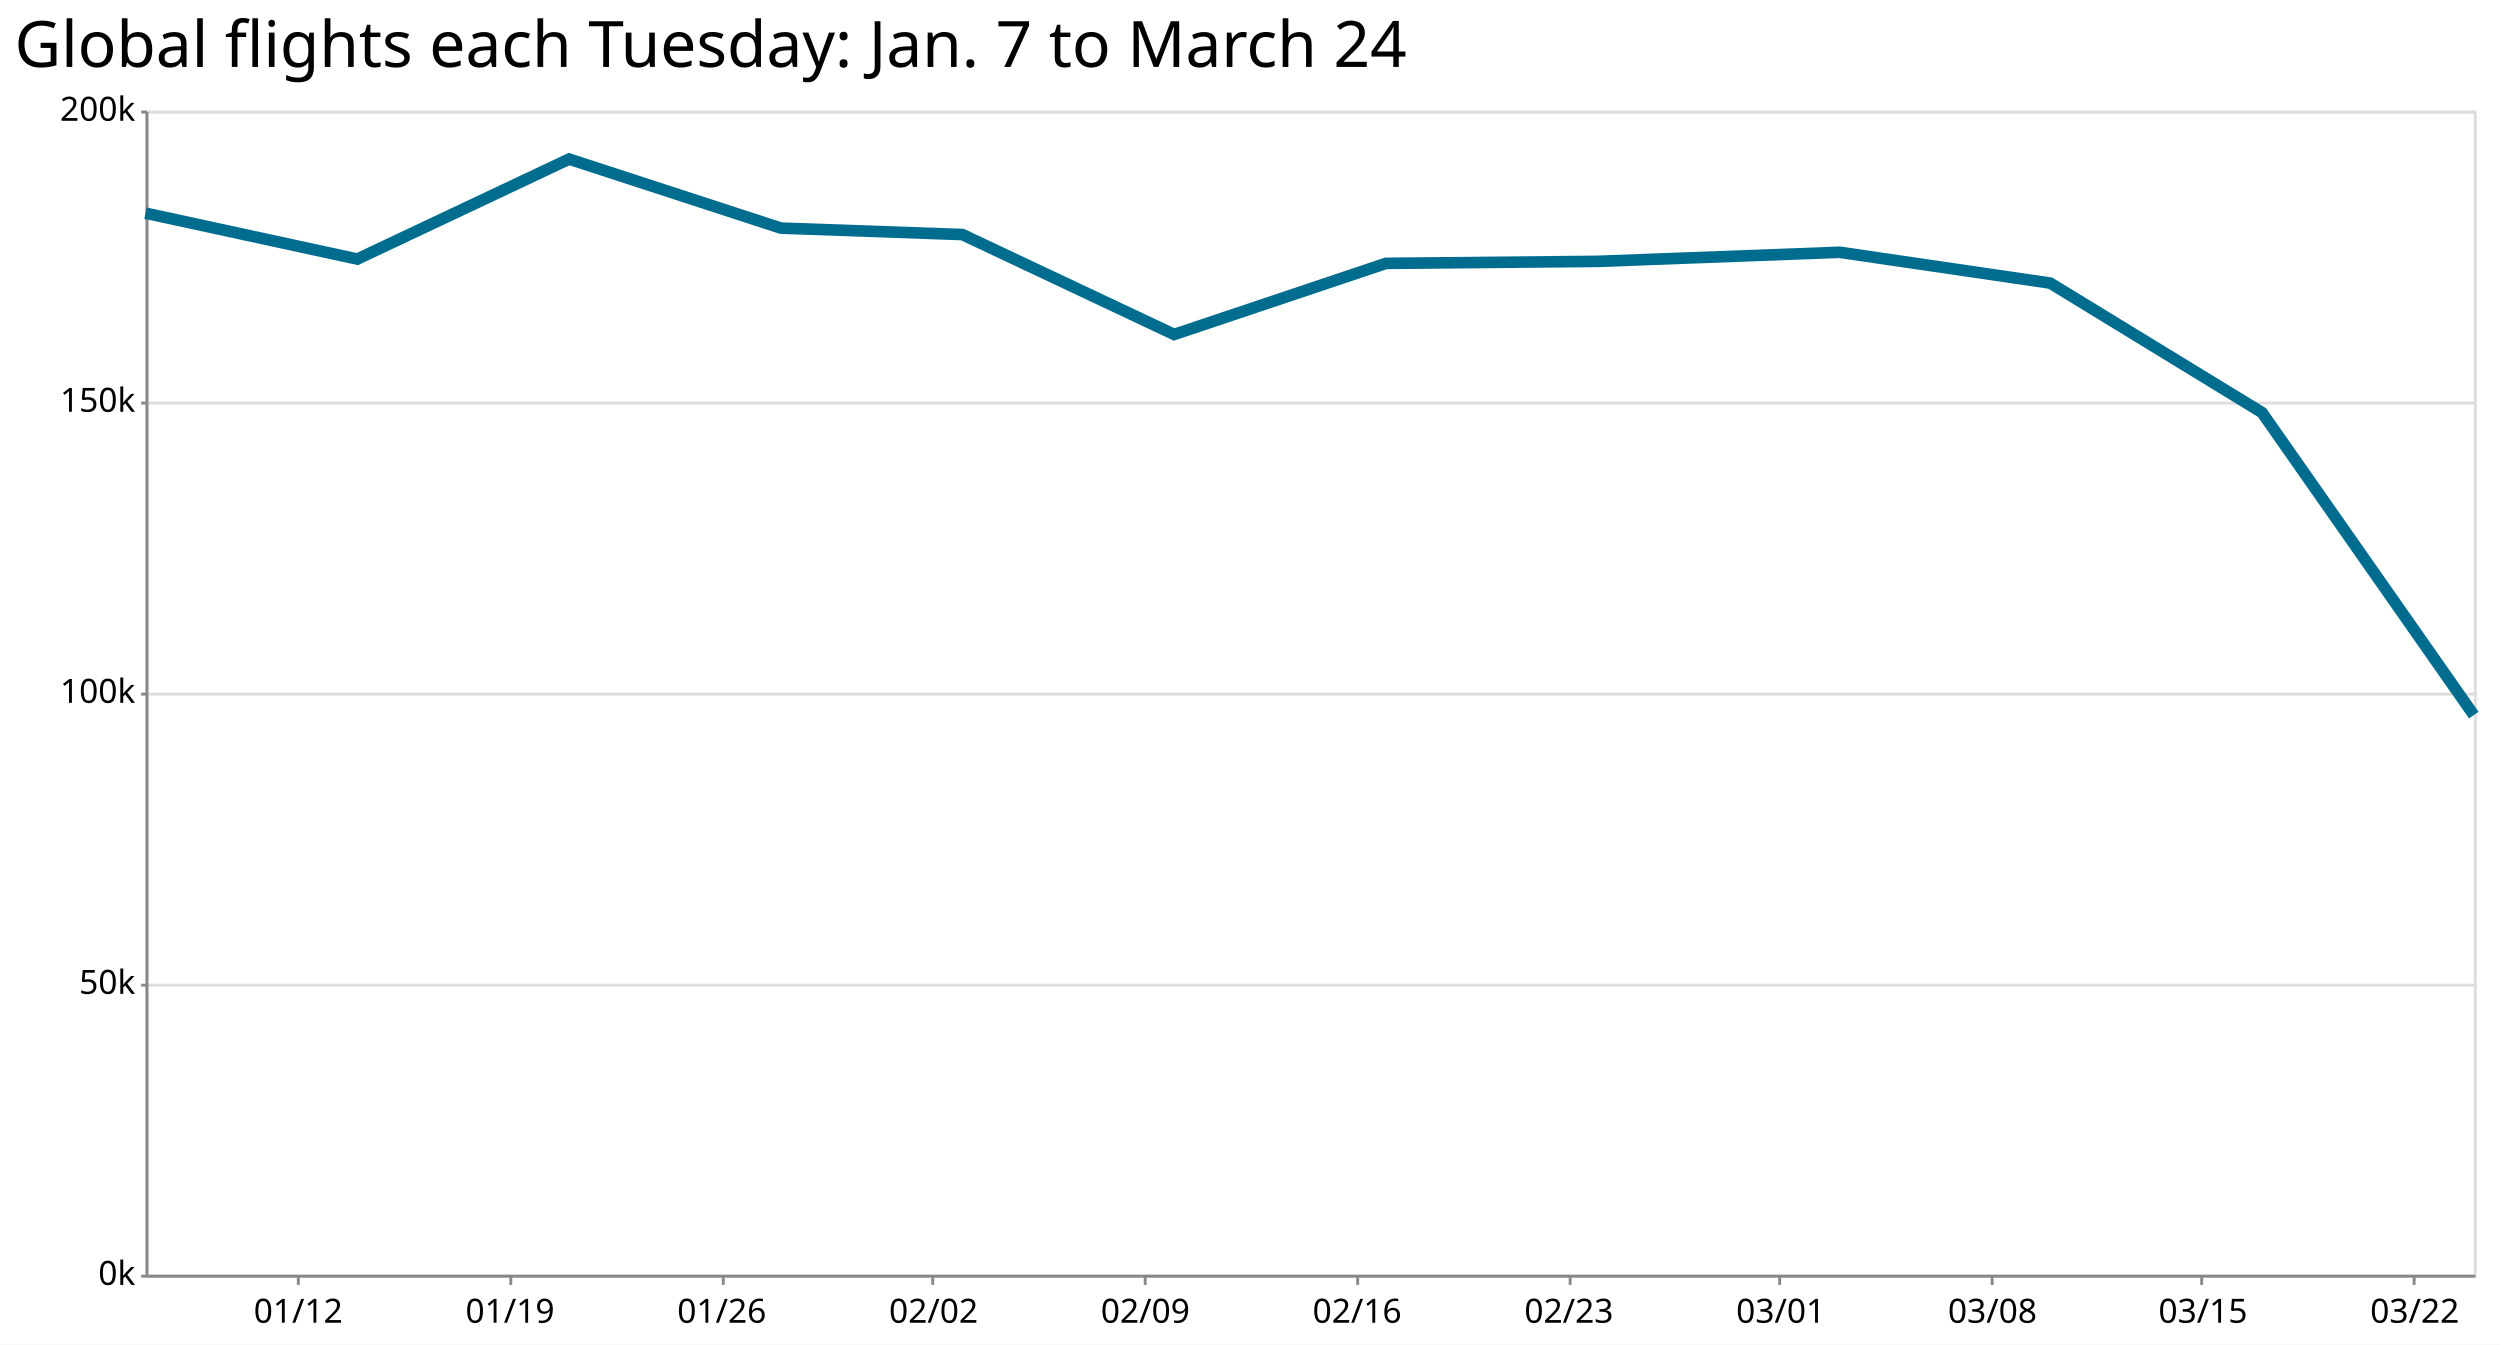
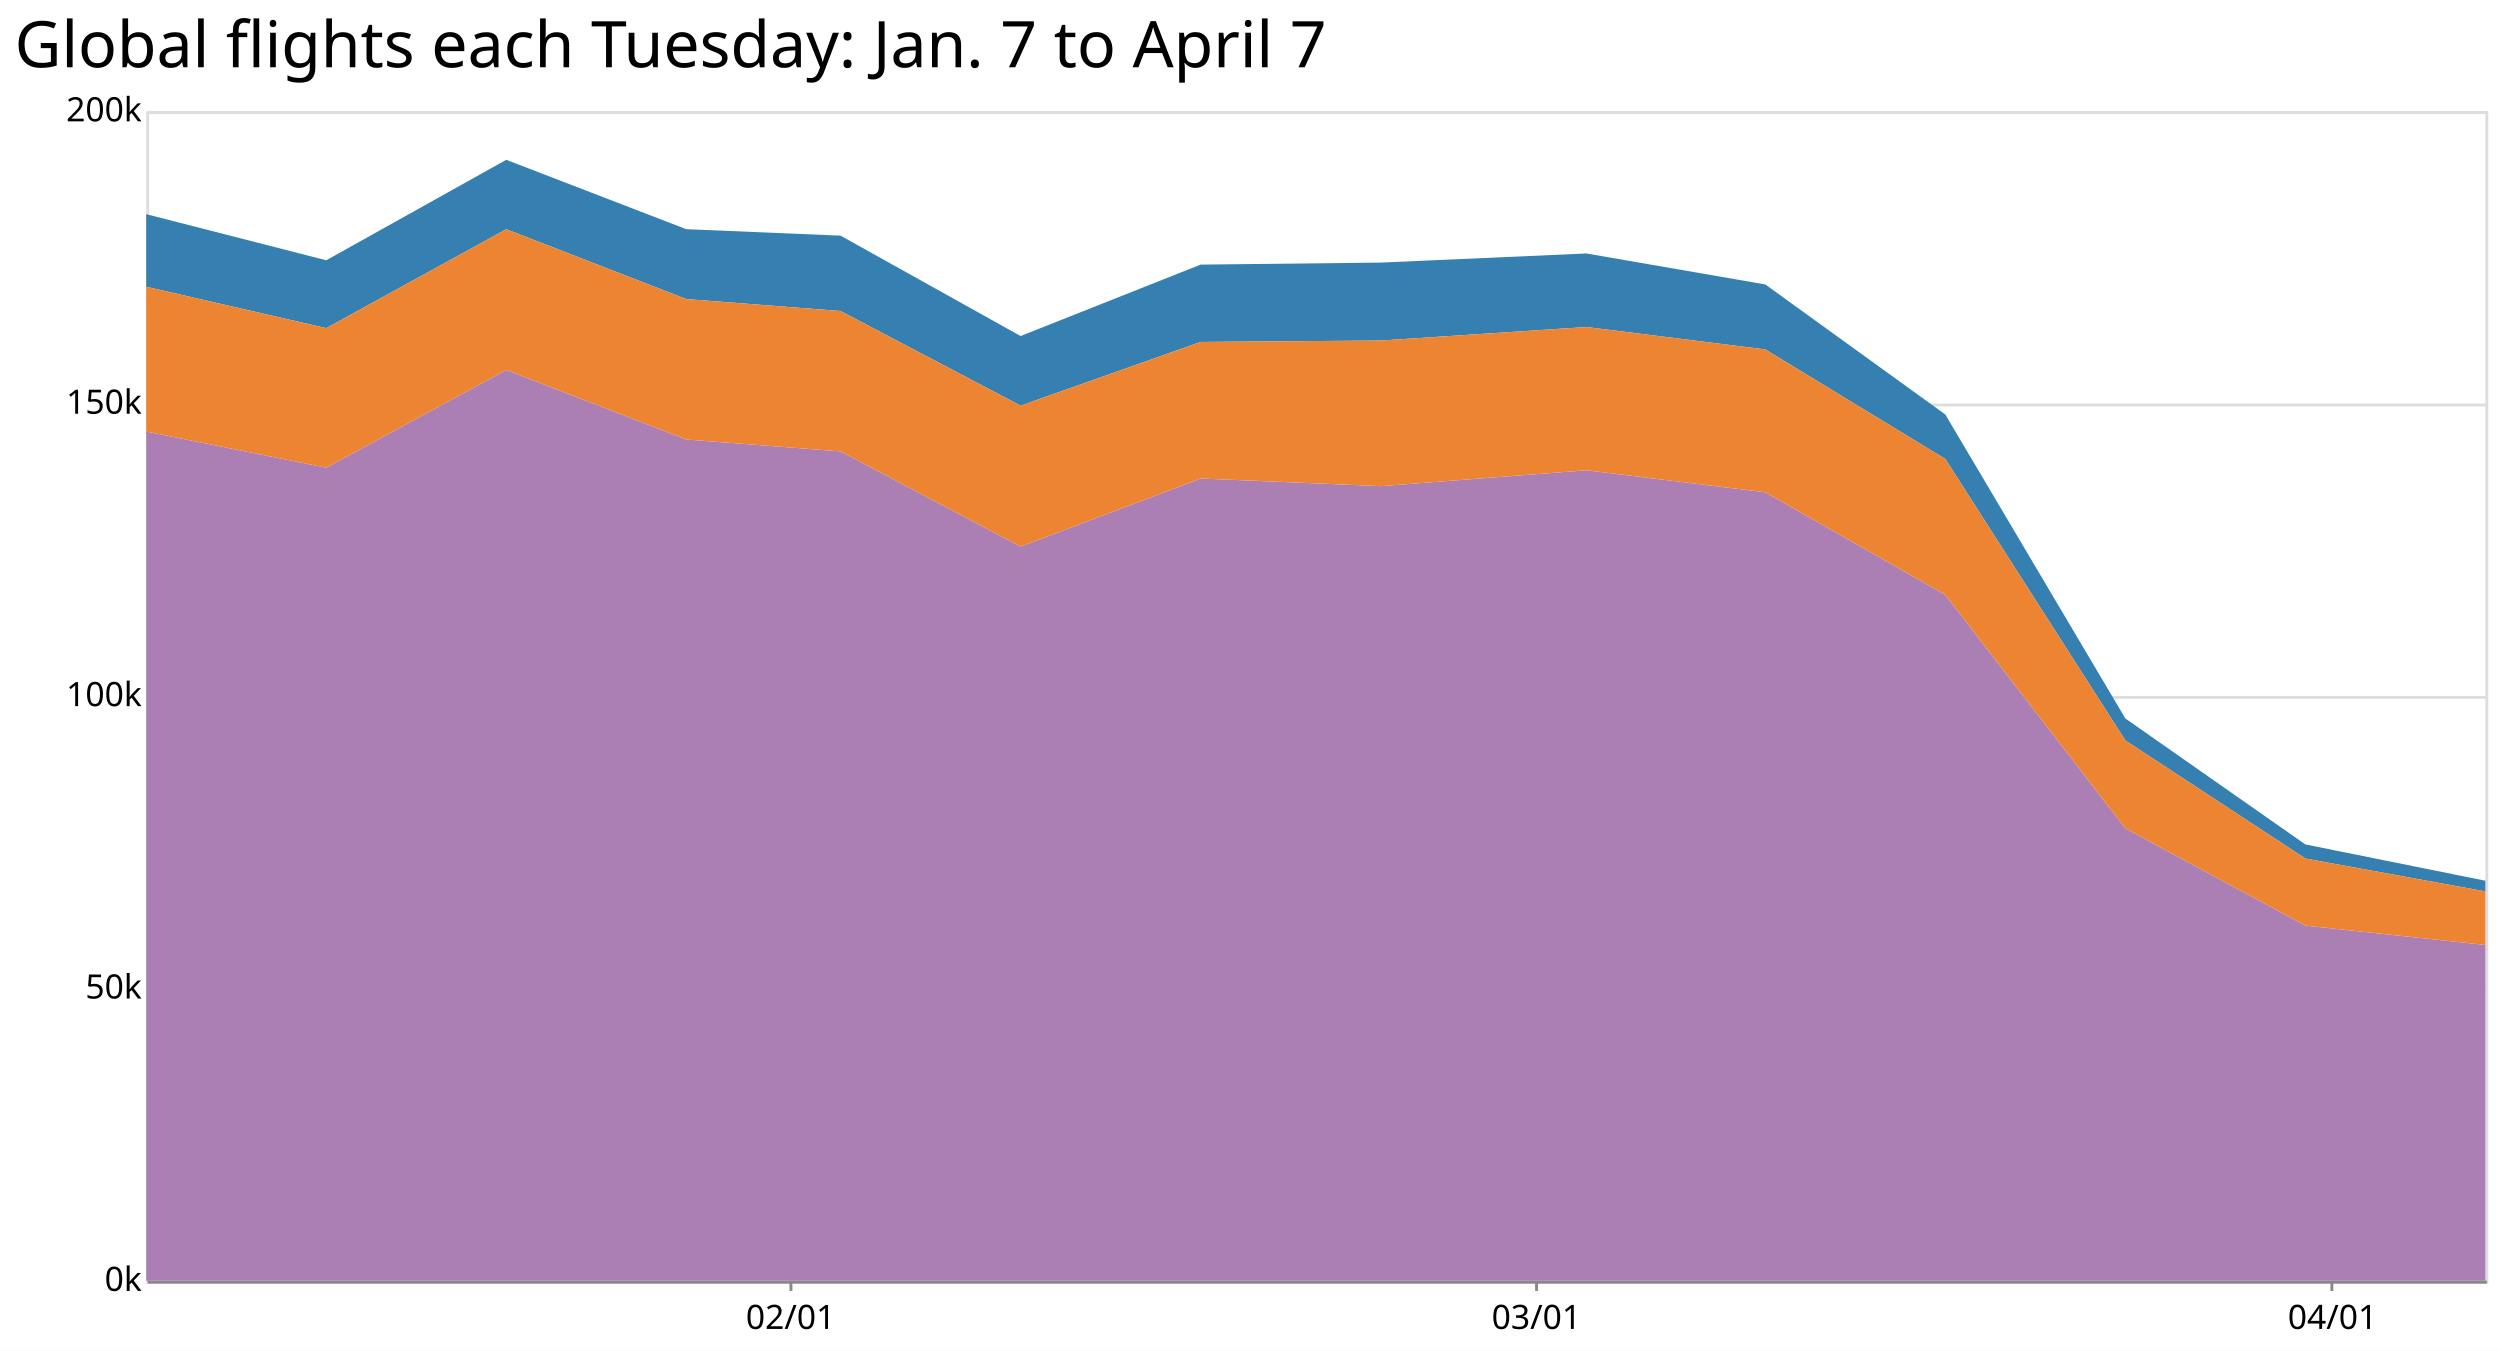
- <svg xmlns="http://www.w3.org/2000/svg" class="marks" width="1718" height="924" viewBox="0 0 859 462" version="1.1">
-   <rect width="859" height="462" style="fill: #ffffff;" />
+ <svg xmlns="http://www.w3.org/2000/svg" class="marks" width="1710" height="924" viewBox="0 0 855 462" version="1.1">
+   <rect width="855" height="462" style="fill: #ffffff;" />
  <g transform="translate(50,38)">
    <g class="mark-group role-frame root">
      <g transform="translate(0,0)">
        <path class="background" d="M0.5,0.5h800v400h-800Z" style="fill: none; stroke: #ddd;" />
        <g>
          <g class="mark-group role-axis">
            <g transform="translate(0.5,0.5)">
              <path class="background" d="M0,0h0v0h0Z" style="pointer-events: none; fill: none;" />
              <g>
                <g class="mark-rule role-axis-grid" style="pointer-events: none;">
                  <line transform="translate(0,400)" x2="800" y2="0" style="fill: none; stroke: #ddd; stroke-width: 1; opacity: 1;" />
                  <line transform="translate(0,300)" x2="800" y2="0" style="fill: none; stroke: #ddd; stroke-width: 1; opacity: 1;" />
                  <line transform="translate(0,200)" x2="800" y2="0" style="fill: none; stroke: #ddd; stroke-width: 1; opacity: 1;" />
                  <line transform="translate(0,100)" x2="800" y2="0" style="fill: none; stroke: #ddd; stroke-width: 1; opacity: 1;" />
                  <line transform="translate(0,0)" x2="800" y2="0" style="fill: none; stroke: #ddd; stroke-width: 1; opacity: 1;" />
                </g>
              </g>
              <path class="foreground" d="" style="pointer-events: none; display: none; fill: none;" />
            </g>
          </g>
          <g class="mark-group role-axis">
            <g transform="translate(0.5,400.5)">
              <path class="background" d="M0,0h0v0h0Z" style="pointer-events: none; fill: none;" />
              <g>
                <g class="mark-rule role-axis-tick" style="pointer-events: none;">
-                   <line transform="translate(52,0)" x2="0" y2="3" style="fill: none; stroke: #888; stroke-width: 1; opacity: 1;" />
-                   <line transform="translate(125,0)" x2="0" y2="3" style="fill: none; stroke: #888; stroke-width: 1; opacity: 1;" />
-                   <line transform="translate(198,0)" x2="0" y2="3" style="fill: none; stroke: #888; stroke-width: 1; opacity: 1;" />
-                   <line transform="translate(270,0)" x2="0" y2="3" style="fill: none; stroke: #888; stroke-width: 1; opacity: 1;" />
-                   <line transform="translate(343,0)" x2="0" y2="3" style="fill: none; stroke: #888; stroke-width: 1; opacity: 1;" />
-                   <line transform="translate(416,0)" x2="0" y2="3" style="fill: none; stroke: #888; stroke-width: 1; opacity: 1;" />
-                   <line transform="translate(489,0)" x2="0" y2="3" style="fill: none; stroke: #888; stroke-width: 1; opacity: 1;" />
-                   <line transform="translate(561,0)" x2="0" y2="3" style="fill: none; stroke: #888; stroke-width: 1; opacity: 1;" />
-                   <line transform="translate(634,0)" x2="0" y2="3" style="fill: none; stroke: #888; stroke-width: 1; opacity: 1;" />
-                   <line transform="translate(706,0)" x2="0" y2="3" style="fill: none; stroke: #888; stroke-width: 1; opacity: 1;" />
-                   <line transform="translate(779,0)" x2="0" y2="3" style="fill: none; stroke: #888; stroke-width: 1; opacity: 1;" />
+                   <line transform="translate(220,0)" x2="0" y2="3" style="fill: none; stroke: #888; stroke-width: 1; opacity: 1;" />
+                   <line transform="translate(475,0)" x2="0" y2="3" style="fill: none; stroke: #888; stroke-width: 1; opacity: 1;" />
+                   <line transform="translate(747,0)" x2="0" y2="3" style="fill: none; stroke: #888; stroke-width: 1; opacity: 1;" />
                </g>
                <g class="mark-text role-axis-label" style="pointer-events: none;">
-                   <text text-anchor="middle" transform="translate(51.97618,16)" style="font-family: Benton Gothic, sans; font-size: 11.5px; font-weight: normal; fill: #000; opacity: 1;">01/12</text>
-                   <text text-anchor="middle" transform="translate(124.7428,16)" style="font-family: Benton Gothic, sans; font-size: 11.5px; font-weight: normal; fill: #000; opacity: 1;">01/19</text>
-                   <text text-anchor="middle" transform="translate(197.5095,16)" style="font-family: Benton Gothic, sans; font-size: 11.5px; font-weight: normal; fill: #000; opacity: 1;">01/26</text>
-                   <text text-anchor="middle" transform="translate(270.2761,16)" style="font-family: Benton Gothic, sans; font-size: 11.5px; font-weight: normal; fill: #000; opacity: 1;">02/02</text>
-                   <text text-anchor="middle" transform="translate(343.0428,16)" style="font-family: Benton Gothic, sans; font-size: 11.5px; font-weight: normal; fill: #000; opacity: 1;">02/09</text>
-                   <text text-anchor="middle" transform="translate(415.8094,16)" style="font-family: Benton Gothic, sans; font-size: 11.5px; font-weight: normal; fill: #000; opacity: 1;">02/16</text>
-                   <text text-anchor="middle" transform="translate(488.5761,16)" style="font-family: Benton Gothic, sans; font-size: 11.5px; font-weight: normal; fill: #000; opacity: 1;">02/23</text>
-                   <text text-anchor="middle" transform="translate(561.3427,16)" style="font-family: Benton Gothic, sans; font-size: 11.5px; font-weight: normal; fill: #000; opacity: 1;">03/01</text>
-                   <text text-anchor="middle" transform="translate(634.1094,16)" style="font-family: Benton Gothic, sans; font-size: 11.5px; font-weight: normal; fill: #000; opacity: 1;">03/08</text>
-                   <text text-anchor="middle" transform="translate(706.4429,16)" style="font-family: Benton Gothic, sans; font-size: 11.5px; font-weight: normal; fill: #000; opacity: 1;">03/15</text>
-                   <text text-anchor="middle" transform="translate(779.2095,16)" style="font-family: Benton Gothic, sans; font-size: 11.5px; font-weight: normal; fill: #000; opacity: 1;">03/22</text>
+                   <text text-anchor="middle" transform="translate(219.8809,16)" style="font-family: Benton Gothic, sans; font-size: 11.5px; font-weight: normal; fill: #000; opacity: 1;">02/01</text>
+                   <text text-anchor="middle" transform="translate(474.9427,16)" style="font-family: Benton Gothic, sans; font-size: 11.5px; font-weight: normal; fill: #000; opacity: 1;">03/01</text>
+                   <text text-anchor="middle" transform="translate(747.2286,16)" style="font-family: Benton Gothic, sans; font-size: 11.5px; font-weight: normal; fill: #000; opacity: 1;">04/01</text>
                </g>
                <g class="mark-rule role-axis-domain" style="pointer-events: none;">
                  <line transform="translate(0,0)" x2="800" y2="0" style="fill: none; stroke: #888; stroke-width: 1; opacity: 1;" />
                </g>
              </g>
              <path class="foreground" d="" style="pointer-events: none; display: none; fill: none;" />
            </g>
          </g>
          <g class="mark-group role-axis">
            <g transform="translate(0.5,0.5)">
              <path class="background" d="M0,0h0v0h0Z" style="pointer-events: none; fill: none;" />
              <g>
                <g class="mark-rule role-axis-tick" style="pointer-events: none;">
-                   <line transform="translate(0,400)" x2="-2" y2="0" style="fill: none; stroke: #888; stroke-width: 1; opacity: 1;" />
-                   <line transform="translate(0,300)" x2="-2" y2="0" style="fill: none; stroke: #888; stroke-width: 1; opacity: 1;" />
-                   <line transform="translate(0,200)" x2="-2" y2="0" style="fill: none; stroke: #888; stroke-width: 1; opacity: 1;" />
-                   <line transform="translate(0,100)" x2="-2" y2="0" style="fill: none; stroke: #888; stroke-width: 1; opacity: 1;" />
-                   <line transform="translate(0,0)" x2="-2" y2="0" style="fill: none; stroke: #888; stroke-width: 1; opacity: 1;" />
+                   <line transform="translate(0,400)" x2="0" y2="0" style="fill: none; stroke: #888; stroke-width: 1; opacity: 1;" />
+                   <line transform="translate(0,300)" x2="0" y2="0" style="fill: none; stroke: #888; stroke-width: 1; opacity: 1;" />
+                   <line transform="translate(0,200)" x2="0" y2="0" style="fill: none; stroke: #888; stroke-width: 1; opacity: 1;" />
+                   <line transform="translate(0,100)" x2="0" y2="0" style="fill: none; stroke: #888; stroke-width: 1; opacity: 1;" />
+                   <line transform="translate(0,0)" x2="0" y2="0" style="fill: none; stroke: #888; stroke-width: 1; opacity: 1;" />
                </g>
                <g class="mark-text role-axis-label" style="pointer-events: none;">
-                   <text text-anchor="end" transform="translate(-4,403)" style="font-family: Benton Gothic, sans; font-size: 11.5px; font-weight: normal; fill: #000; opacity: 1;">0k</text>
-                   <text text-anchor="end" transform="translate(-4,303)" style="font-family: Benton Gothic, sans; font-size: 11.5px; font-weight: normal; fill: #000; opacity: 1;">50k</text>
-                   <text text-anchor="end" transform="translate(-4,203)" style="font-family: Benton Gothic, sans; font-size: 11.5px; font-weight: normal; fill: #000; opacity: 1;">100k</text>
-                   <text text-anchor="end" transform="translate(-4,103)" style="font-family: Benton Gothic, sans; font-size: 11.5px; font-weight: normal; fill: #000; opacity: 1;">150k</text>
-                   <text text-anchor="end" transform="translate(-4,3)" style="font-family: Benton Gothic, sans; font-size: 11.5px; font-weight: normal; fill: #000; opacity: 1;">200k</text>
+                   <text text-anchor="end" transform="translate(-2,403)" style="font-family: Benton Gothic, sans; font-size: 11.5px; font-weight: normal; fill: #000; opacity: 1;">0k</text>
+                   <text text-anchor="end" transform="translate(-2,303)" style="font-family: Benton Gothic, sans; font-size: 11.5px; font-weight: normal; fill: #000; opacity: 1;">50k</text>
+                   <text text-anchor="end" transform="translate(-2,203)" style="font-family: Benton Gothic, sans; font-size: 11.5px; font-weight: normal; fill: #000; opacity: 1;">100k</text>
+                   <text text-anchor="end" transform="translate(-2,103)" style="font-family: Benton Gothic, sans; font-size: 11.5px; font-weight: normal; fill: #000; opacity: 1;">150k</text>
+                   <text text-anchor="end" transform="translate(-2,3)" style="font-family: Benton Gothic, sans; font-size: 11.5px; font-weight: normal; fill: #000; opacity: 1;">200k</text>
                </g>
                <g class="mark-rule role-axis-domain" style="pointer-events: none;">
-                   <line transform="translate(0,400)" x2="0" y2="-400" style="fill: none; stroke: #888; stroke-width: 1; opacity: 1;" />
+                   <line transform="translate(0,400)" x2="0" y2="-400" style="fill: none; stroke: #888; stroke-opacity: 0; stroke-width: 1; opacity: 1;" />
                </g>
              </g>
              <path class="foreground" d="" style="pointer-events: none; display: none; fill: none;" />
            </g>
          </g>
-           <g class="mark-line role-mark marks">
-             <path d="M0,35.246L72.767,51.014L145.533,16.658L218.3,40.38L280.671,42.594L353.438,76.924L426.205,52.496L498.971,51.806L582.133,48.684L654.467,59.282L727.233,103.758L800,207.714" style="fill: none; stroke: #006D8F; stroke-width: 4;" />
+           <g class="mark-group role-scope pathgroup">
+             <g transform="translate(0,0)">
+               <path class="background" d="M0,0h800v400h-800Z" style="fill: none;" />
+               <g>
+                 <g class="mark-area role-mark marks">
+                   <path d="M0,109.592L61.567,121.952L123.133,88.524L184.7,112.316L237.471,116.374L299.038,148.936L360.605,125.652L422.171,128.264L492.533,122.828L553.733,130.366L615.3,165.452L676.867,245.288L738.433,278.556L800,285.182L800,400L738.433,400L676.867,400L615.3,400L553.733,400L492.533,400L422.171,400L360.605,400L299.038,400L237.471,400L184.7,400L123.133,400L61.567,400L0,400Z" style="fill: #ab7fb4;" />
+                 </g>
+               </g>
+               <path class="foreground" d="" style="display: none; fill: none;" />
+             </g>
+             <g transform="translate(0,0)">
+               <path class="background" d="M0,0h800v400h-800Z" style="fill: none;" />
+               <g>
+                 <g class="mark-area role-mark marks">
+                   <path d="M0,35.246L61.567,51.014L123.133,16.658L184.7,40.38L237.471,42.594L299.038,76.924L360.605,52.496L422.171,51.806L492.533,48.684L553.733,59.282L615.3,103.758L676.867,207.714L738.433,250.794L800,263.21L800,266.864L738.433,255.616L676.867,215.224L615.3,118.976L553.733,81.504L492.533,73.834L422.171,78.46L360.605,78.946L299.038,100.734L237.471,68.374L184.7,64.284L123.133,40.39L61.567,74.224L0,60.066Z" style="fill: #3580b1;" />
+                 </g>
+               </g>
+               <path class="foreground" d="" style="display: none; fill: none;" />
+             </g>
+             <g transform="translate(0,0)">
+               <path class="background" d="M0,0h800v400h-800Z" style="fill: none;" />
+               <g>
+                 <g class="mark-area role-mark marks">
+                   <path d="M0,60.066L61.567,74.224L123.133,40.39L184.7,64.284L237.471,68.374L299.038,100.734L360.605,78.946L422.171,78.46L492.533,73.834L553.733,81.504L615.3,118.976L676.867,215.224L738.433,255.616L800,266.864L800,285.182L738.433,278.556L676.867,245.288L615.3,165.452L553.733,130.366L492.533,122.828L422.171,128.264L360.605,125.652L299.038,148.936L237.471,116.374L184.7,112.316L123.133,88.524L61.567,121.952L0,109.592Z" style="fill: #ec8431;" />
+                 </g>
+               </g>
+               <path class="foreground" d="" style="display: none; fill: none;" />
+             </g>
          </g>
          <g class="mark-group role-title">
            <g transform="translate(-45,-32)">
              <path class="background" d="M0,0h0v0h0Z" style="pointer-events: none; fill: none;" />
              <g>
                <g class="mark-text role-title-text" style="pointer-events: none;">
-                   <text text-anchor="start" transform="translate(0,17)" style="font-family: Benton Gothic Bold, sans; font-size: 22px; font-weight: normal; fill: #000; opacity: 1;">Global flights each Tuesday: Jan. 7 to March 24</text>
+                   <text text-anchor="start" transform="translate(0,17)" style="font-family: Benton Gothic Bold, sans; font-size: 22px; font-weight: normal; fill: #000; opacity: 1;">Global flights each Tuesday: Jan. 7 to April 7</text>
                </g>
              </g>
              <path class="foreground" d="" style="pointer-events: none; display: none; fill: none;" />
            </g>
          </g>
        </g>
        <path class="foreground" d="" style="display: none; fill: none;" />
      </g>
    </g>
  </g>
</svg>
